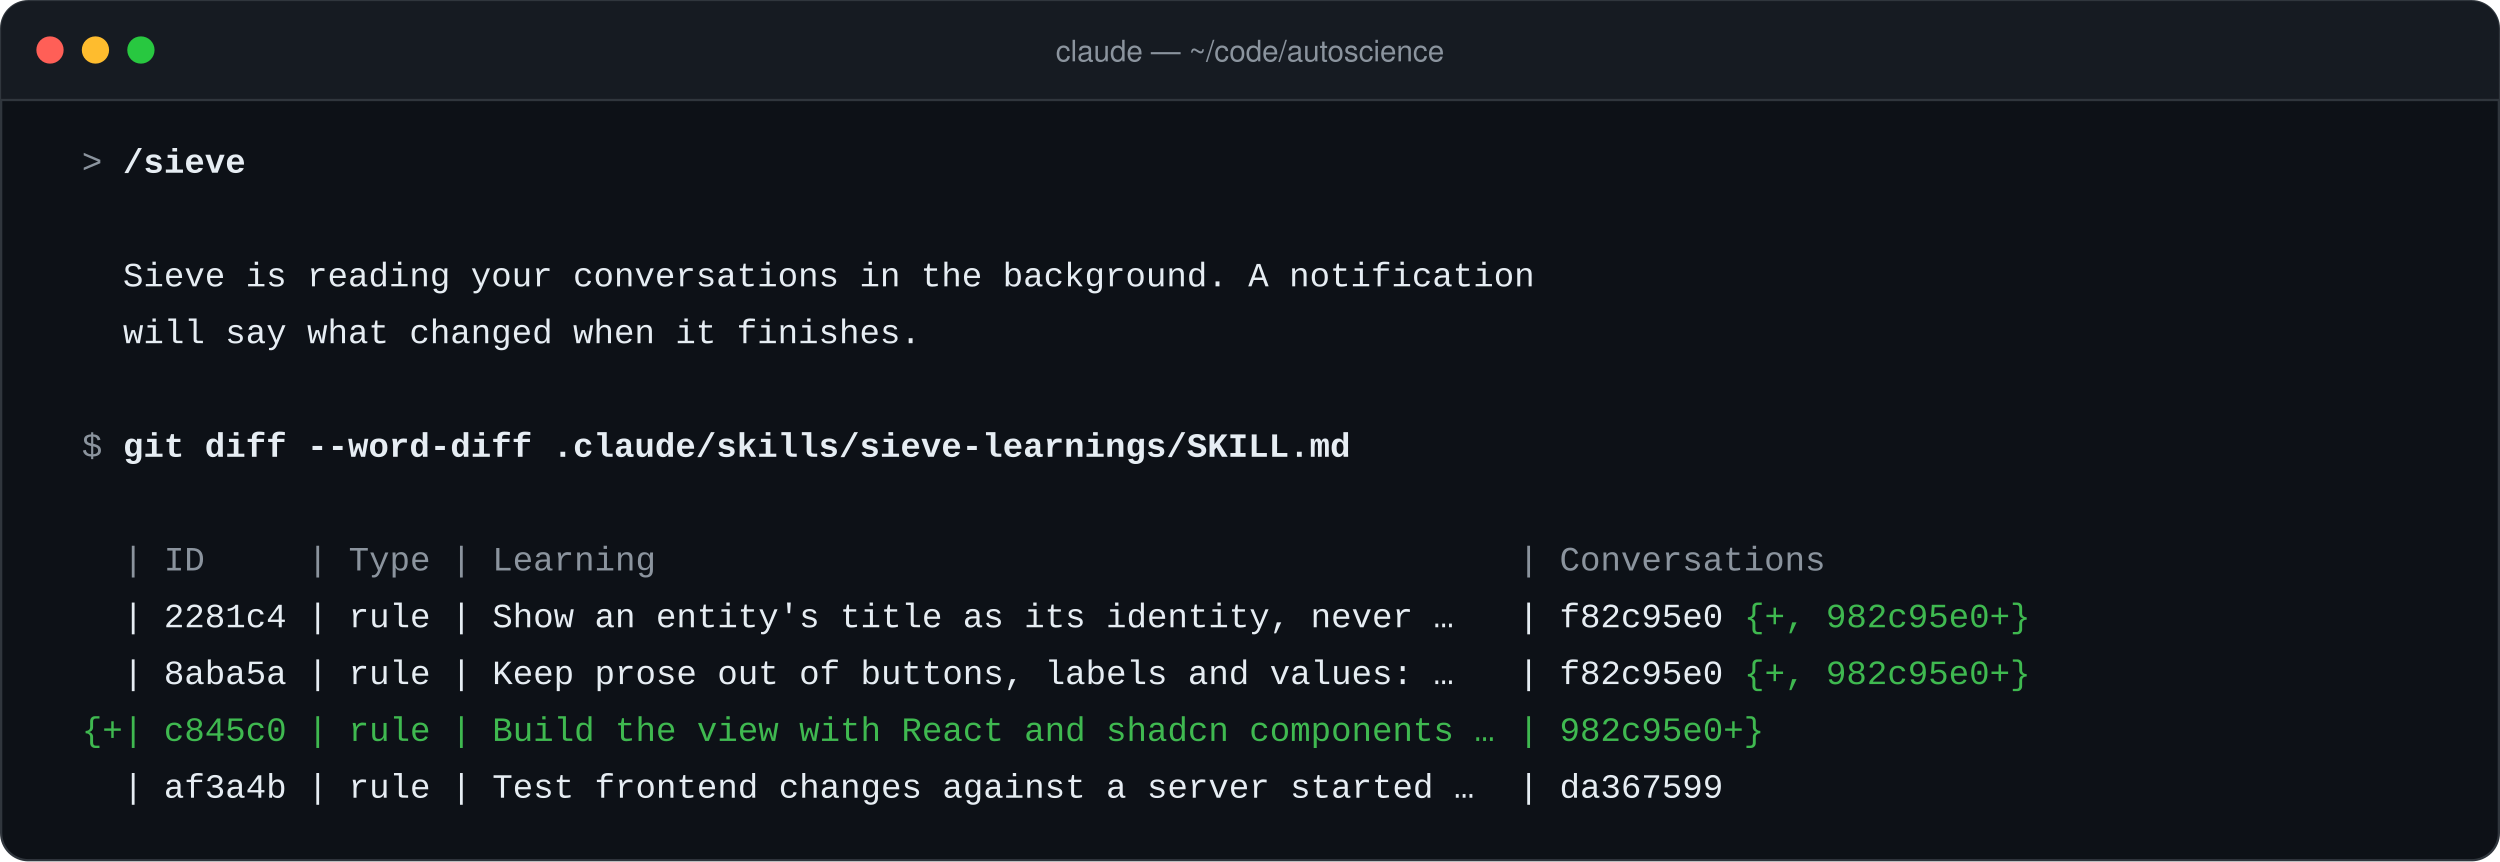
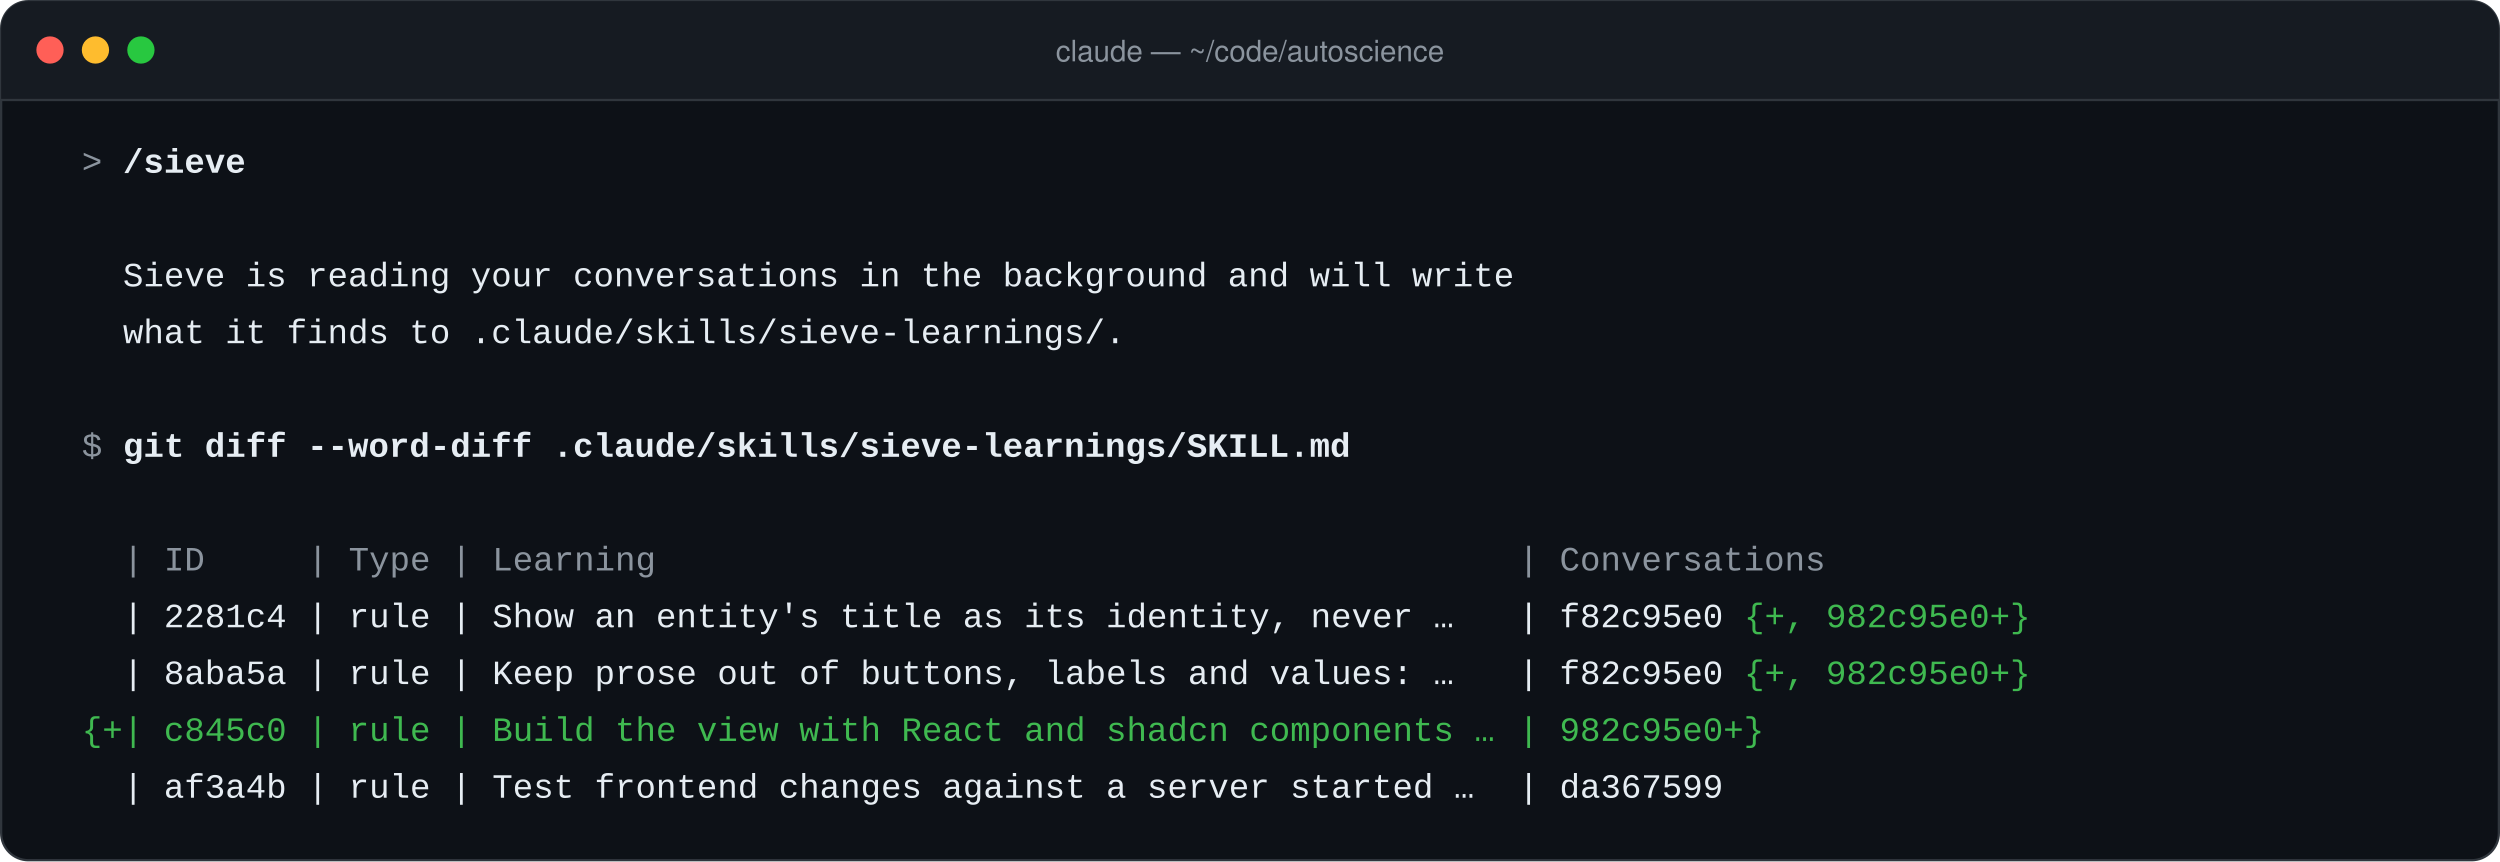
<svg xmlns="http://www.w3.org/2000/svg" width="1100" height="379" viewBox="0 0 1100 379">
  <rect x=".5" y=".5" width="1099" height="378" rx="12" fill="#0D1117" stroke="#30363D" />
  <path d="M.5 44 V12.5 A12 12 0 0 1 12.5 .5 H1087.5 A12 12 0 0 1 1099.5 12.5 V44 Z" fill="#161B22" />
  <line x1="0" y1="44" x2="1100" y2="44" stroke="#30363D" />
  <circle cx="22" cy="22" r="6" fill="#FF5F57" />
  <circle cx="42" cy="22" r="6" fill="#FEBC2E" />
  <circle cx="62" cy="22" r="6" fill="#28C840" />
  <text x="550.0" y="27" text-anchor="middle" font-family="-apple-system, Segoe UI, Helvetica, Arial, sans-serif" font-size="13" fill="#8B949E">claude — ~/code/autoscience</text>
  <g font-family="SFMono-Regular, Menlo, Consolas, 'Liberation Mono', monospace" font-size="15">
    <text x="36.0" y="76" fill="#8B949E">&gt;</text>
    <text x="54.1" y="76" fill="#E6EDF3" font-weight="700">/sieve</text>
-     <text x="54.1" y="126" fill="#E6EDF3">Sieve is reading your conversations in the background. A notification</text>
-     <text x="54.1" y="151" fill="#E6EDF3">will say what changed when it finishes.</text>
+     <text x="54.1" y="126" fill="#E6EDF3">Sieve is reading your conversations in the background and will write</text>
+     <text x="54.1" y="151" fill="#E6EDF3">what it finds to .claude/skills/sieve-learnings/.</text>
    <text x="36.0" y="201" fill="#8B949E">$</text>
    <text x="54.1" y="201" fill="#E6EDF3" font-weight="700">git diff --word-diff .claude/skills/sieve-learnings/SKILL.md</text>
    <text x="54.1" y="251" fill="#8B949E">|</text>
    <text x="72.1" y="251" fill="#8B949E">ID</text>
    <text x="135.3" y="251" fill="#8B949E">|</text>
    <text x="153.4" y="251" fill="#8B949E">Type</text>
    <text x="198.5" y="251" fill="#8B949E">|</text>
    <text x="216.6" y="251" fill="#8B949E">Learning</text>
    <text x="668.1" y="251" fill="#8B949E">|</text>
    <text x="686.2" y="251" fill="#8B949E">Conversations</text>
    <text x="54.1" y="276" fill="#E6EDF3">|</text>
    <text x="72.1" y="276" fill="#E6EDF3">2281c4</text>
    <text x="135.3" y="276" fill="#E6EDF3">|</text>
    <text x="153.4" y="276" fill="#E6EDF3">rule</text>
    <text x="198.5" y="276" fill="#E6EDF3">|</text>
    <text x="216.6" y="276" fill="#E6EDF3">Show an entity's title as its identity, never …</text>
    <text x="668.1" y="276" fill="#E6EDF3">|</text>
    <text x="686.2" y="276" fill="#E6EDF3">f82c95e0</text>
    <text x="767.4" y="276" fill="#3FB950">{+, 982c95e0+}</text>
    <text x="54.1" y="301" fill="#E6EDF3">|</text>
    <text x="72.1" y="301" fill="#E6EDF3">8aba5a</text>
    <text x="135.3" y="301" fill="#E6EDF3">|</text>
    <text x="153.4" y="301" fill="#E6EDF3">rule</text>
    <text x="198.5" y="301" fill="#E6EDF3">|</text>
    <text x="216.6" y="301" fill="#E6EDF3">Keep prose out of buttons, labels and values: …</text>
    <text x="668.1" y="301" fill="#E6EDF3">|</text>
    <text x="686.2" y="301" fill="#E6EDF3">f82c95e0</text>
    <text x="767.4" y="301" fill="#3FB950">{+, 982c95e0+}</text>
    <text x="36.0" y="326" fill="#3FB950">{+</text>
    <text x="54.1" y="326" fill="#3FB950">|</text>
    <text x="72.1" y="326" fill="#3FB950">c845c0</text>
    <text x="135.3" y="326" fill="#3FB950">|</text>
    <text x="153.4" y="326" fill="#3FB950">rule</text>
    <text x="198.5" y="326" fill="#3FB950">|</text>
    <text x="216.6" y="326" fill="#3FB950">Build the view with React and shadcn components …</text>
    <text x="668.1" y="326" fill="#3FB950">|</text>
    <text x="686.2" y="326" fill="#3FB950">982c95e0+}</text>
    <text x="54.1" y="351" fill="#E6EDF3">|</text>
    <text x="72.1" y="351" fill="#E6EDF3">af3a4b</text>
    <text x="135.3" y="351" fill="#E6EDF3">|</text>
    <text x="153.4" y="351" fill="#E6EDF3">rule</text>
    <text x="198.5" y="351" fill="#E6EDF3">|</text>
    <text x="216.6" y="351" fill="#E6EDF3">Test frontend changes against a server started …</text>
    <text x="668.1" y="351" fill="#E6EDF3">|</text>
    <text x="686.2" y="351" fill="#E6EDF3">da367599</text>
  </g>
</svg>
